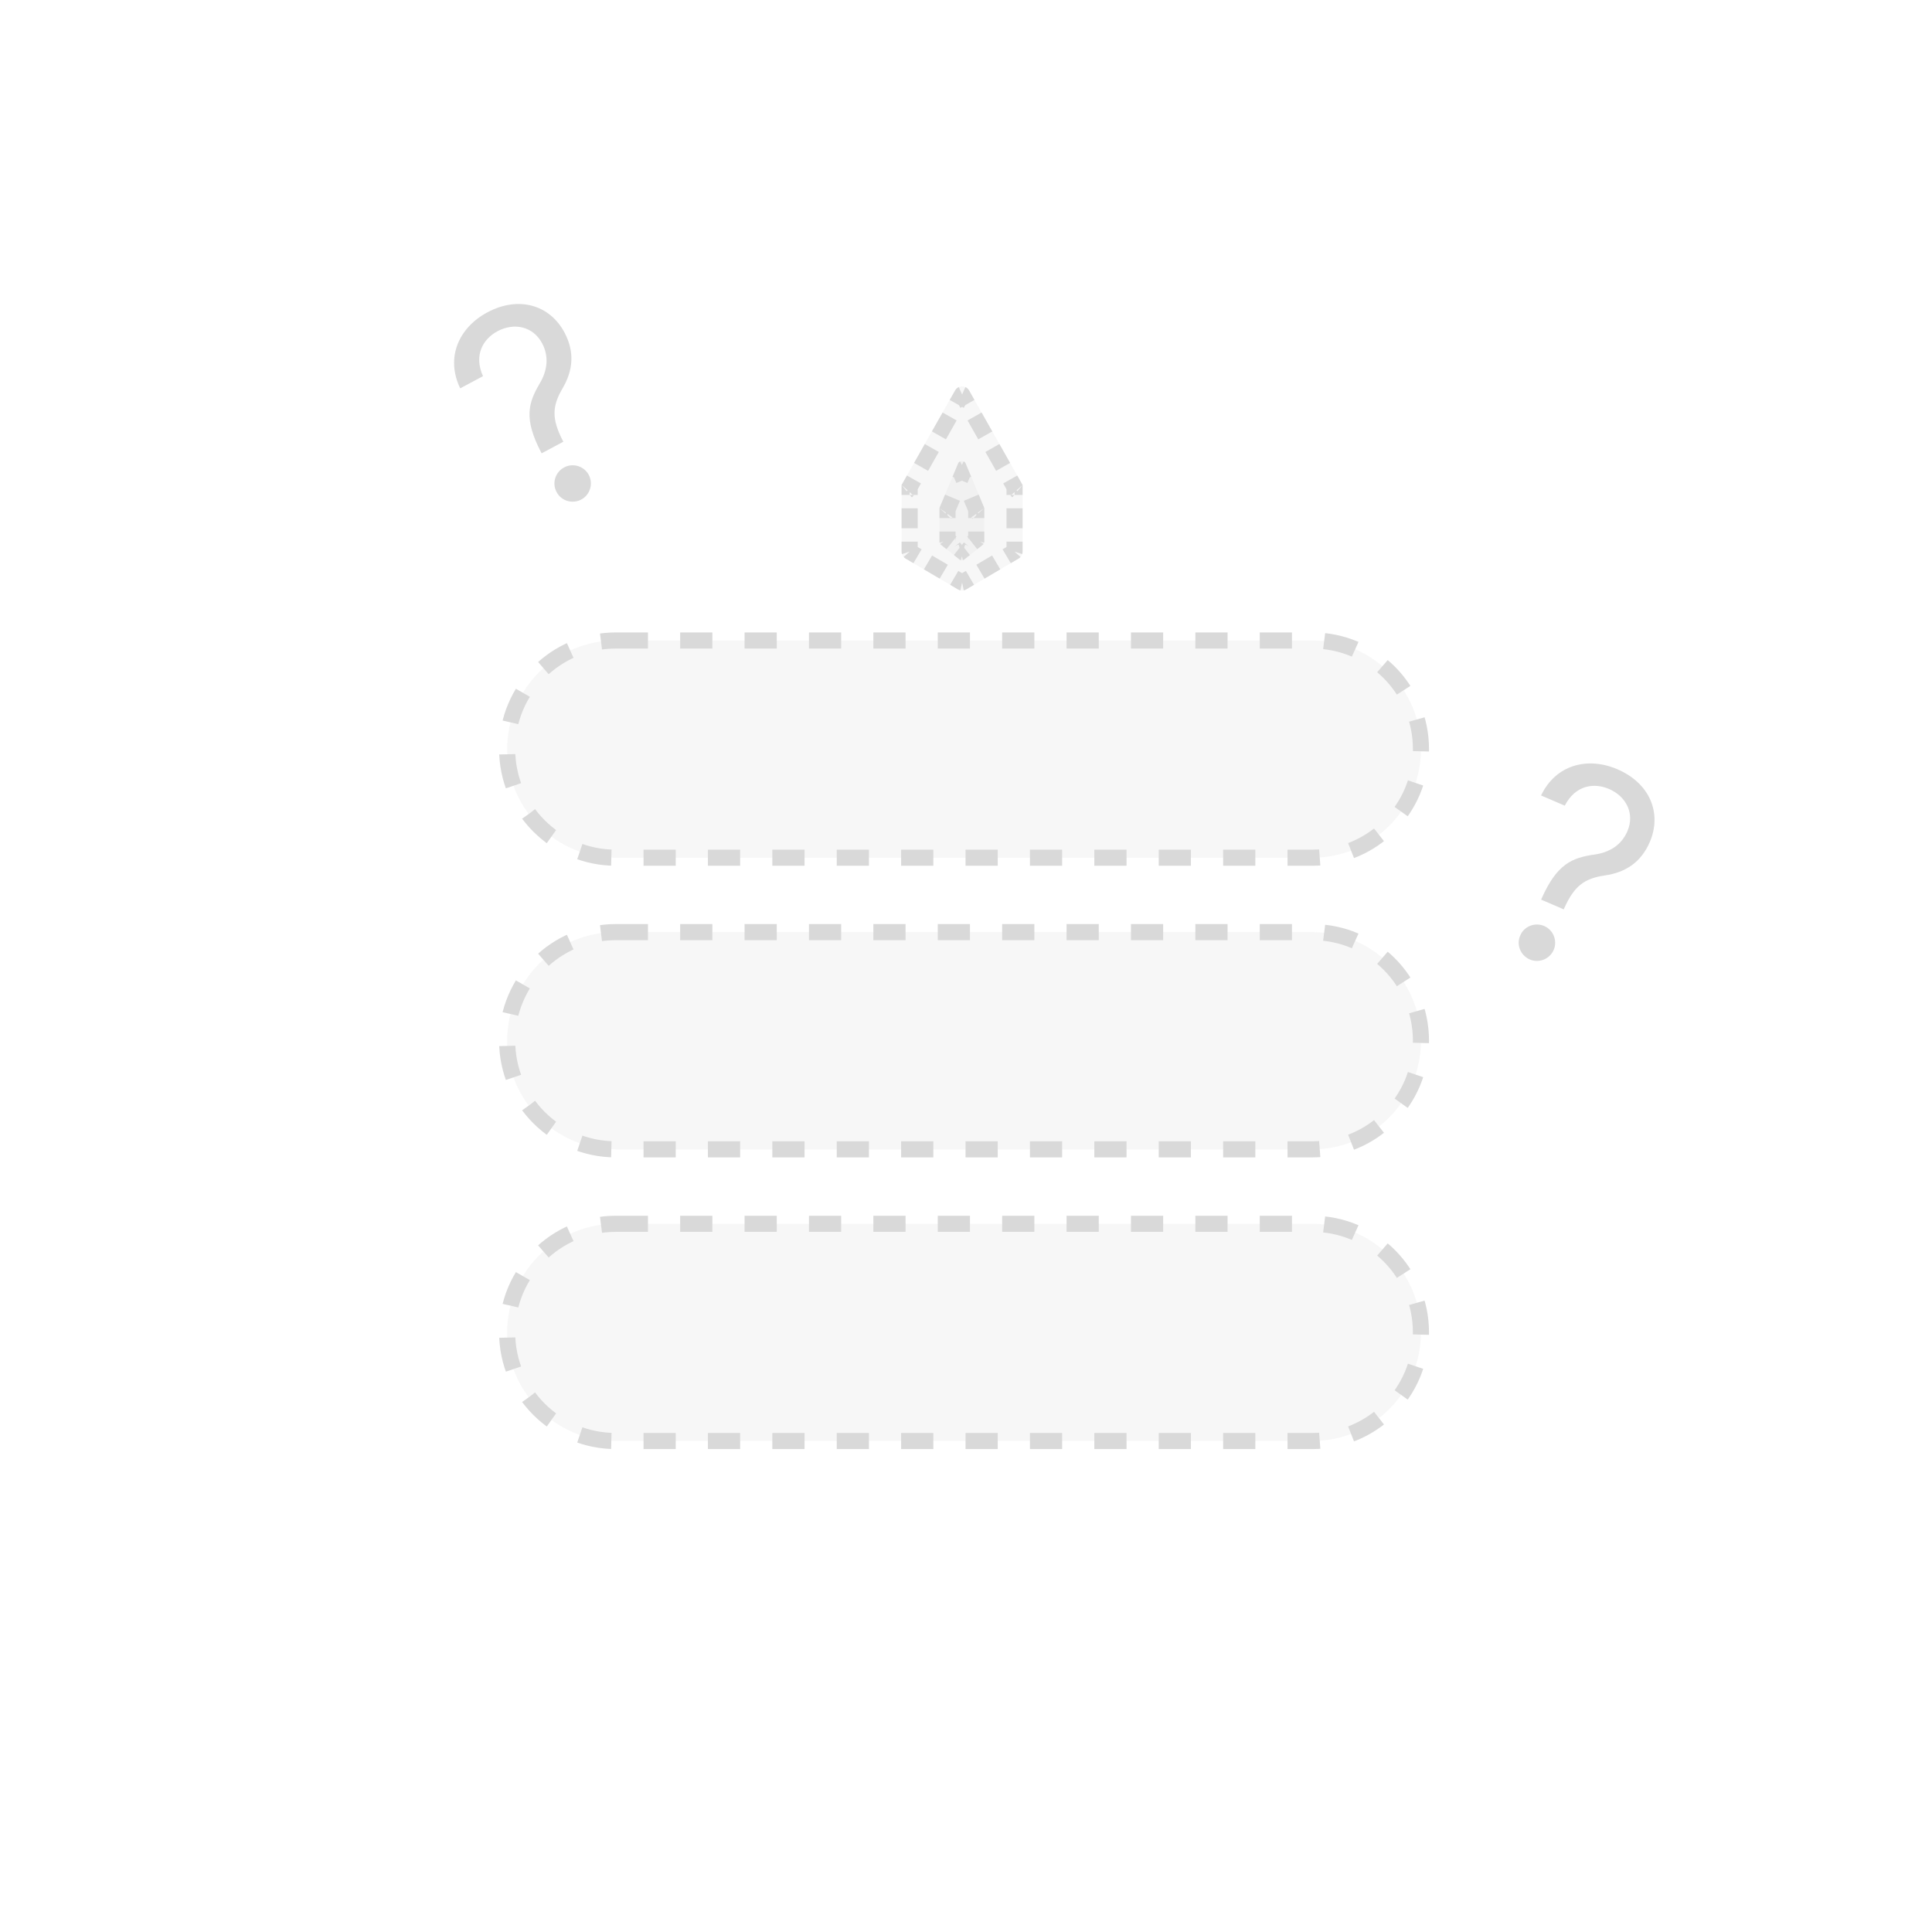
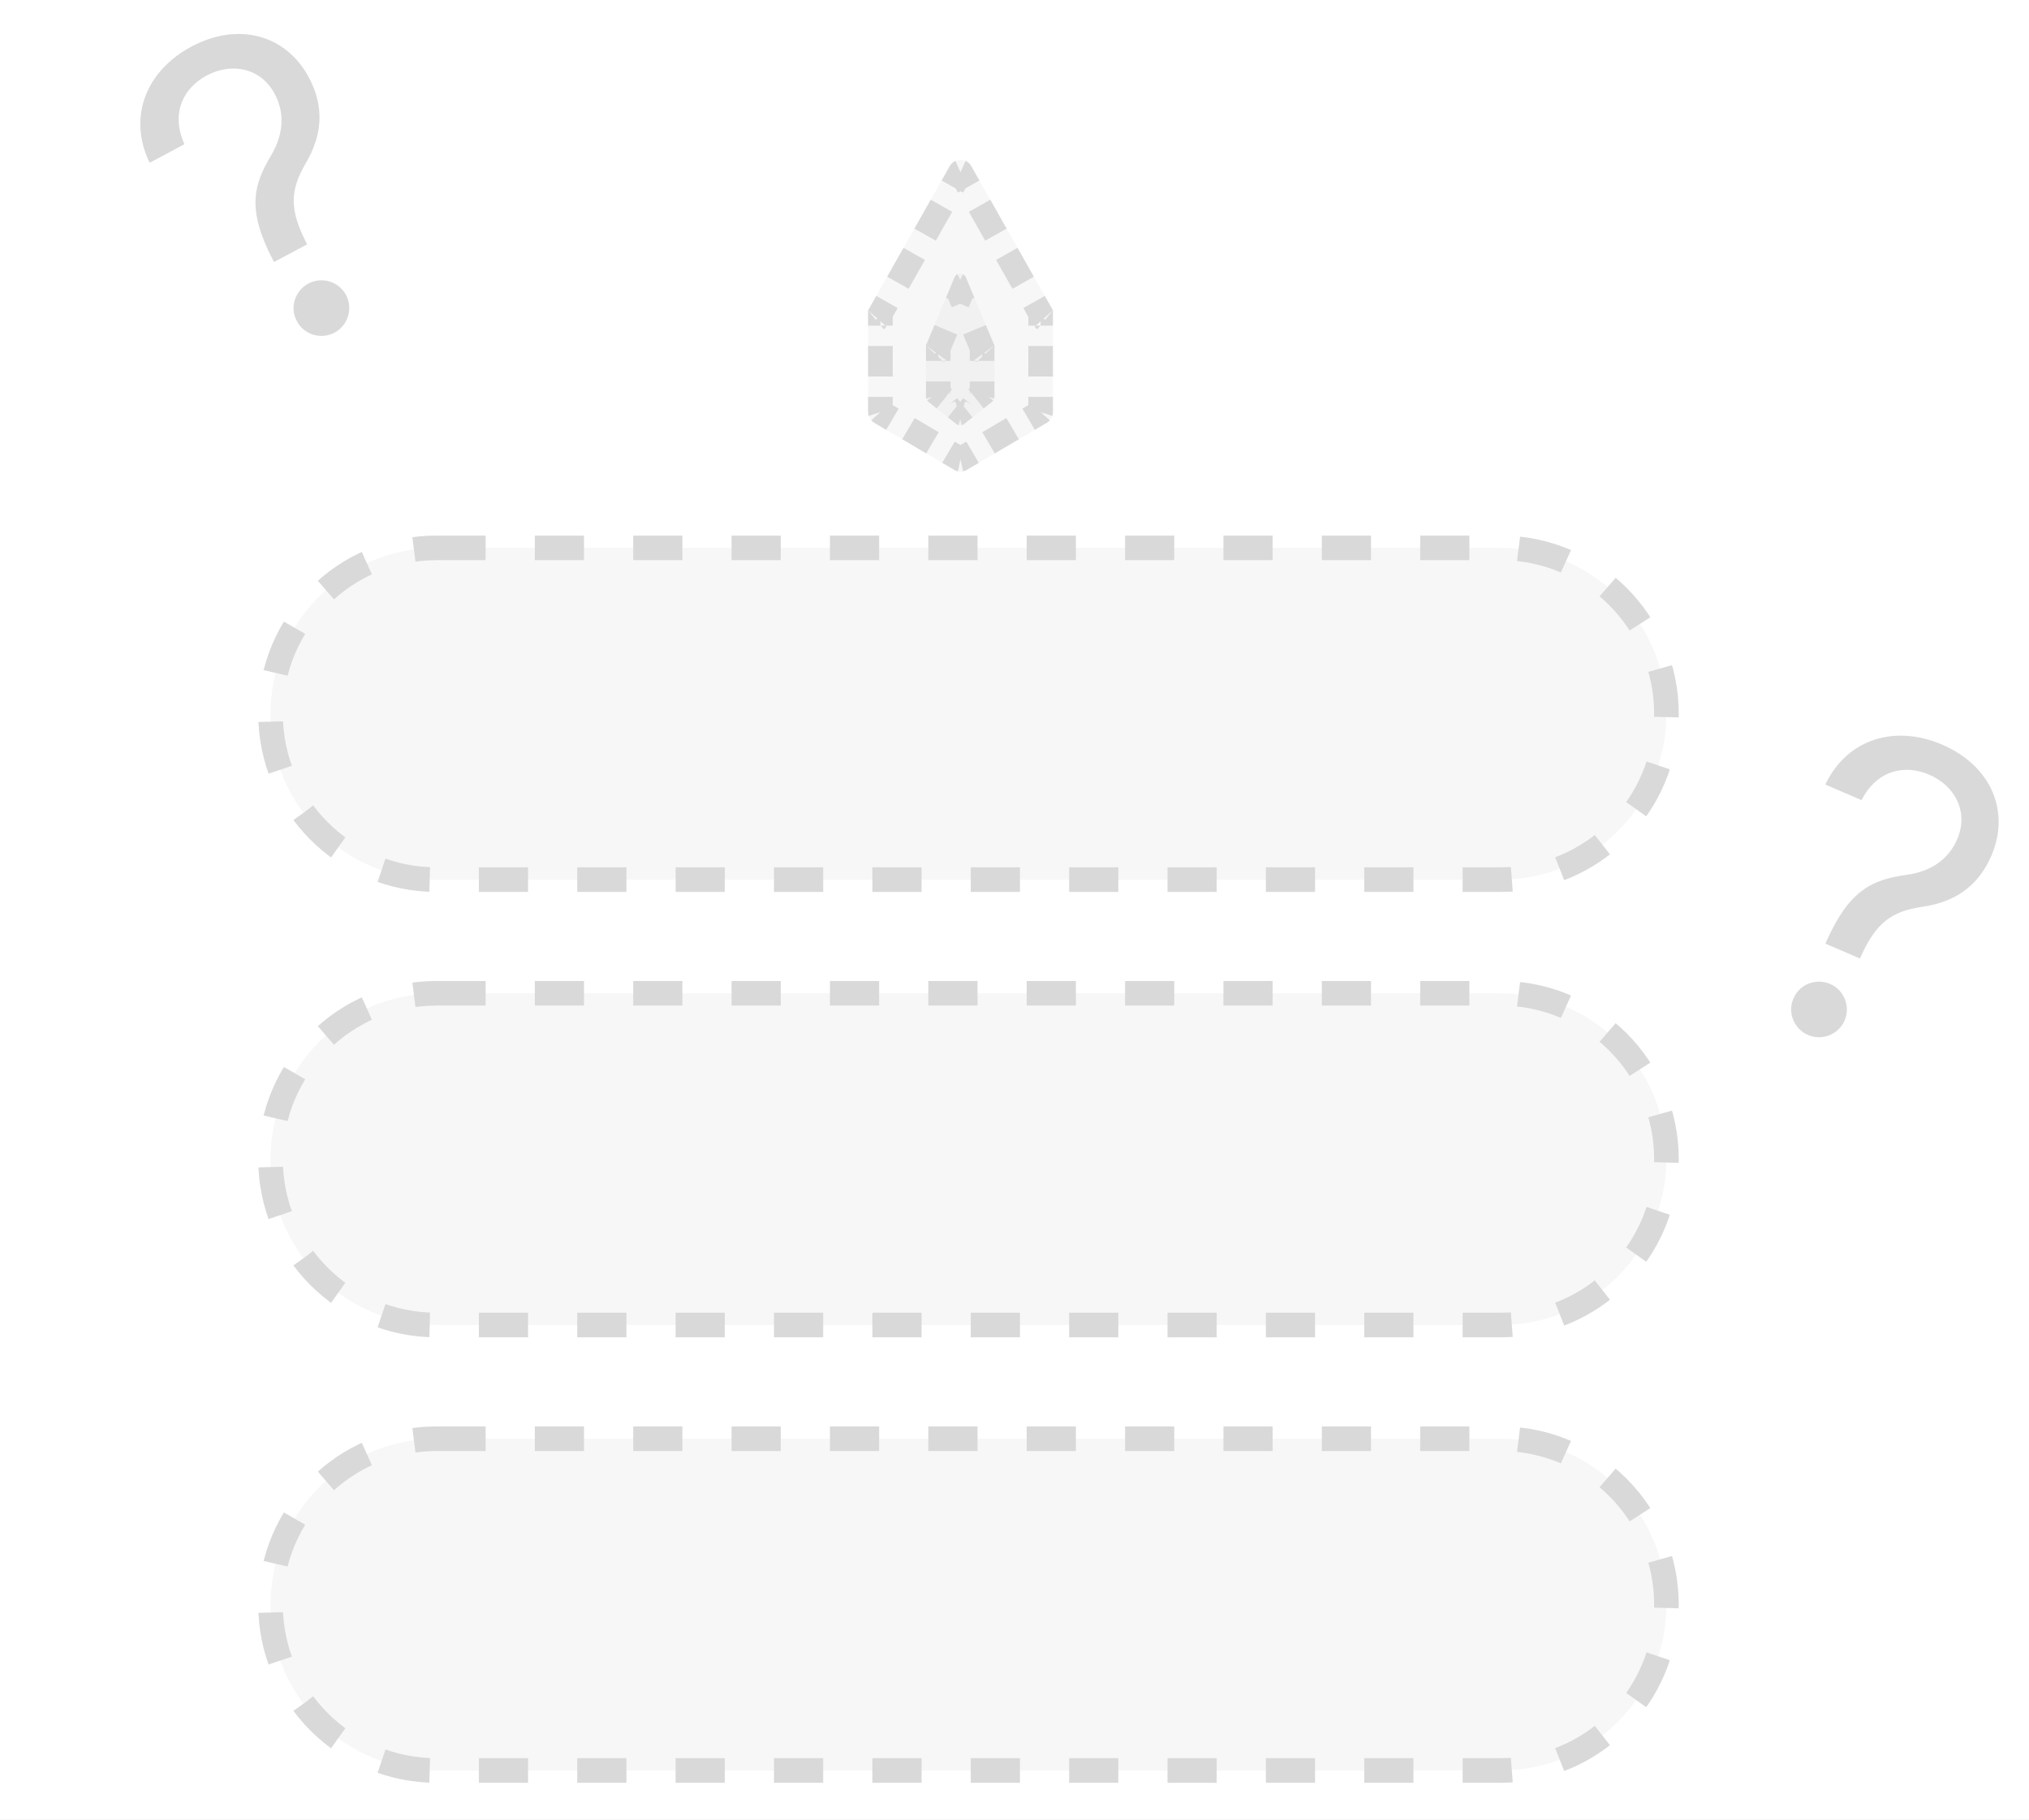
- <svg xmlns="http://www.w3.org/2000/svg" width="240" height="240" viewBox="0 0 240 240" fill="none">
-   <rect width="240" height="240" fill="white" />
-   <rect x="63" y="79.564" width="113.516" height="26.983" rx="13.492" fill="#D9D9D9" fill-opacity="0.2" stroke="#D9D9D9" stroke-width="2" stroke-dasharray="4 4" />
-   <rect x="63" y="115.792" width="113.516" height="26.983" rx="13.492" fill="#D9D9D9" fill-opacity="0.2" stroke="#D9D9D9" stroke-width="2" stroke-dasharray="4 4" />
-   <rect x="63" y="152.026" width="113.516" height="26.983" rx="13.492" fill="#D9D9D9" fill-opacity="0.2" stroke="#D9D9D9" stroke-width="2" stroke-dasharray="4 4" />
-   <mask id="path-4-inside-1_194_791" fill="white">
-     <path fill-rule="evenodd" clip-rule="evenodd" d="M127.029 60.245C127.029 60.245 127.028 60.245 127.028 60.244L120.385 48.507C120.002 47.831 119.027 47.831 118.644 48.507L112 60.244C112 60.245 112 60.245 112 60.245C112 60.245 112 60.245 112 60.245V60.245V68.523C112 68.877 112.187 69.205 112.493 69.385L119.007 73.221C119.32 73.406 119.709 73.406 120.022 73.221L126.536 69.385C126.842 69.205 127.029 68.877 127.029 68.523V60.245V60.245C127.029 60.245 127.029 60.245 127.029 60.245Z" />
-   </mask>
-   <path fill-rule="evenodd" clip-rule="evenodd" d="M127.029 60.245C127.029 60.245 127.028 60.245 127.028 60.244L120.385 48.507C120.002 47.831 119.027 47.831 118.644 48.507L112 60.244C112 60.245 112 60.245 112 60.245C112 60.245 112 60.245 112 60.245V60.245V68.523C112 68.877 112.187 69.205 112.493 69.385L119.007 73.221C119.32 73.406 119.709 73.406 120.022 73.221L126.536 69.385C126.842 69.205 127.029 68.877 127.029 68.523V60.245V60.245C127.029 60.245 127.029 60.245 127.029 60.245Z" fill="#D9D9D9" fill-opacity="0.2" />
-   <path d="M126.536 69.385L126.029 68.523L126.536 69.385ZM119.007 73.221L119.514 72.36L119.007 73.221ZM120.022 73.221L120.529 74.083L120.022 73.221ZM112 60.244L111.13 59.752L112 60.244ZM127.028 60.244L126.158 60.737L127.028 60.244ZM112.493 69.385L111.985 70.247L112.493 69.385ZM120.385 48.507L121.255 48.015L120.385 48.507ZM118.644 48.507L117.774 48.015L118.644 48.507ZM113 60.245V60.245H111V60.245H113ZM113 60.245V60.245H111V60.245H113ZM113 60.245C113 60.35 112.983 60.454 112.952 60.551L111.048 59.938C111.017 60.036 111 60.14 111 60.245H113ZM112.748 60.909C112.68 60.986 112.599 61.052 112.508 61.106L111.492 59.383C111.401 59.437 111.321 59.504 111.252 59.581L112.748 60.909ZM112.508 61.106C112.554 61.079 112.597 61.049 112.637 61.016L111.364 59.473C111.404 59.44 111.447 59.41 111.492 59.383L112.508 61.106ZM112.783 60.867C112.816 60.826 112.845 60.783 112.871 60.737L111.13 59.752C111.156 59.706 111.185 59.663 111.218 59.622L112.783 60.867ZM112.871 60.737L113.535 59.563L111.795 58.578L111.13 59.752L112.871 60.737ZM114.421 57.998L115.75 55.651L114.009 54.666L112.68 57.013L114.421 57.998ZM116.636 54.086L117.964 51.739L116.224 50.753L114.895 53.101L116.636 54.086ZM118.85 50.174L119.514 49L117.774 48.015L117.11 49.188L118.85 50.174ZM119.514 49C119.516 48.997 119.517 48.996 119.517 48.995C119.518 48.995 119.517 48.996 119.516 48.997C119.514 48.998 119.512 49 119.511 49L118.697 47.173C118.323 47.34 117.995 47.625 117.774 48.015L119.514 49ZM119.518 49C119.517 49 119.515 48.998 119.513 48.997C119.512 48.996 119.511 48.995 119.512 48.995C119.512 48.996 119.513 48.997 119.514 49L121.255 48.015C121.034 47.625 120.706 47.34 120.332 47.173L119.518 49ZM119.514 49L120.179 50.174L121.919 49.188L121.255 48.015L119.514 49ZM121.065 51.739L122.393 54.086L124.134 53.101L122.805 50.753L121.065 51.739ZM123.279 55.651L124.608 57.998L126.348 57.013L125.02 54.666L123.279 55.651ZM125.494 59.563L126.158 60.737L127.899 59.752L127.234 58.578L125.494 59.563ZM126.158 60.737C126.184 60.783 126.213 60.826 126.246 60.867L127.811 59.622C127.844 59.663 127.873 59.706 127.899 59.752L126.158 60.737ZM126.391 61.015C126.431 61.048 126.474 61.079 126.52 61.106L127.537 59.383C127.583 59.411 127.626 59.441 127.666 59.474L126.391 61.015ZM126.52 61.106C126.43 61.052 126.349 60.985 126.281 60.909L127.777 59.581C127.708 59.504 127.628 59.437 127.537 59.383L126.52 61.106ZM126.077 60.551C126.046 60.453 126.029 60.35 126.029 60.245H128.029C128.029 60.14 128.012 60.036 127.981 59.939L126.077 60.551ZM126.029 60.245V60.245H128.029V60.245H126.029ZM126.029 60.245V60.245H128.029V60.245H126.029ZM126.029 60.245V61.487H128.029V60.245H126.029ZM126.029 63.143V65.626H128.029V63.143H126.029ZM126.029 67.282V68.523H128.029V67.282H126.029ZM126.029 68.523L126.029 68.523L127.933 69.137C127.996 68.941 128.029 68.734 128.029 68.523H126.029ZM126.029 68.523L126.029 68.523L127.044 70.247C127.226 70.14 127.387 70.006 127.523 69.853L126.029 68.523ZM126.029 68.523L125.052 69.099L126.067 70.822L127.044 70.247L126.029 68.523ZM123.749 69.866L121.795 71.017L122.809 72.74L124.764 71.589L123.749 69.866ZM120.492 71.784L119.514 72.36L120.529 74.083L121.506 73.507L120.492 71.784ZM119.514 72.36L119.515 72.359L119.937 74.314C120.143 74.27 120.343 74.193 120.529 74.083L119.514 72.36ZM119.514 72.359L119.514 72.36L118.5 74.083C118.686 74.193 118.886 74.27 119.092 74.314L119.514 72.359ZM119.514 72.36L118.537 71.784L117.522 73.507L118.5 74.083L119.514 72.36ZM117.234 71.017L115.28 69.866L114.265 71.589L116.22 72.74L117.234 71.017ZM113.977 69.099L113 68.523L111.985 70.247L112.962 70.822L113.977 69.099ZM113 68.523L113 68.523L111.506 69.853C111.642 70.006 111.803 70.14 111.985 70.247L113 68.523ZM113 68.523L113 68.523H111C111 68.734 111.033 68.941 111.096 69.137L113 68.523ZM113 68.523V67.282H111V68.523H113ZM113 65.626V63.143H111V65.626H113ZM113 61.487V60.245H111V61.487H113ZM126.536 69.385L125.521 67.662L126.536 69.385ZM119.007 73.221L120.022 71.498L119.007 73.221ZM120.022 73.221L121.037 74.945L120.022 73.221ZM112 60.244L110.26 59.259L112 60.244ZM127.028 60.244L125.288 61.23L127.028 60.244ZM112.493 69.385L111.478 71.108L112.493 69.385ZM120.385 48.507L122.125 47.522L120.385 48.507ZM118.644 48.507L116.904 47.522L118.644 48.507ZM114 60.245V60.245H110V60.245H114ZM114 60.245V60.245H110V60.245H114ZM114 60.245C114 60.456 113.967 60.662 113.904 60.858L110.096 59.632C110.033 59.828 110 60.034 110 60.245H114ZM113.495 61.573C113.359 61.727 113.198 61.86 113.017 61.967L110.984 58.522C110.802 58.629 110.641 58.763 110.505 58.916L113.495 61.573ZM113.017 61.967C113.107 61.914 113.193 61.854 113.273 61.787L110.727 58.702C110.808 58.636 110.894 58.575 110.984 58.522L113.017 61.967ZM113.566 61.489C113.631 61.408 113.689 61.321 113.741 61.23L110.26 59.259C110.312 59.168 110.37 59.081 110.435 59L113.566 61.489ZM113.741 61.23L114.405 60.056L110.924 58.086L110.26 59.259L113.741 61.23ZM115.291 58.491L116.62 56.144L113.139 54.173L111.81 56.521L115.291 58.491ZM117.506 54.579L118.835 52.231L115.353 50.261L114.025 52.608L117.506 54.579ZM119.72 50.666L120.385 49.493L116.904 47.522L116.239 48.696L119.72 50.666ZM120.385 49.493C120.28 49.677 120.113 49.827 119.917 49.914L118.291 46.26C117.726 46.511 117.233 46.941 116.904 47.522L120.385 49.493ZM119.112 49.914C118.916 49.827 118.749 49.677 118.644 49.493L122.125 47.522C121.796 46.941 121.303 46.511 120.738 46.26L119.112 49.914ZM118.644 49.493L119.309 50.666L122.79 48.696L122.125 47.522L118.644 49.493ZM120.194 52.231L121.523 54.579L125.004 52.608L123.675 50.261L120.194 52.231ZM122.409 56.144L123.738 58.491L127.219 56.521L125.89 54.173L122.409 56.144ZM124.624 60.056L125.288 61.23L128.769 59.259L128.105 58.086L124.624 60.056ZM125.288 61.23C125.34 61.321 125.398 61.407 125.463 61.489L128.594 59C128.659 59.081 128.717 59.168 128.769 59.259L125.288 61.23ZM125.753 61.785C125.834 61.852 125.92 61.913 126.012 61.967L128.046 58.522C128.137 58.577 128.223 58.637 128.304 58.704L125.753 61.785ZM126.012 61.967C125.83 61.86 125.67 61.726 125.533 61.573L128.524 58.917C128.388 58.763 128.227 58.63 128.046 58.522L126.012 61.967ZM125.125 60.858C125.062 60.662 125.029 60.456 125.029 60.245H129.029C129.029 60.035 128.996 59.828 128.933 59.632L125.125 60.858ZM125.029 60.245V60.245H129.029V60.245H125.029ZM125.029 60.245V60.245H129.029V60.245H125.029ZM125.029 60.245V61.487H129.029V60.245H125.029ZM125.029 63.143V65.626H129.029V63.143H125.029ZM125.029 67.282V68.523H129.029V67.282H125.029ZM125.029 68.523C125.029 68.418 125.046 68.315 125.077 68.217L128.884 69.443C128.979 69.15 129.029 68.84 129.029 68.523H125.029ZM125.282 67.859C125.35 67.782 125.431 67.715 125.521 67.662L127.551 71.108C127.824 70.948 128.066 70.748 128.271 70.517L125.282 67.859ZM125.521 67.662L124.544 68.237L126.574 71.684L127.551 71.108L125.521 67.662ZM123.241 69.004L121.287 70.155L123.317 73.602L125.271 72.451L123.241 69.004ZM119.984 70.922L119.007 71.498L121.037 74.945L122.014 74.369L119.984 70.922ZM119.007 71.498C119.1 71.443 119.2 71.404 119.303 71.382L120.148 75.292C120.457 75.225 120.757 75.109 121.037 74.945L119.007 71.498ZM119.725 71.382C119.829 71.404 119.929 71.443 120.022 71.498L117.992 74.945C118.272 75.109 118.572 75.225 118.881 75.292L119.725 71.382ZM120.022 71.498L119.045 70.922L117.015 74.369L117.992 74.945L120.022 71.498ZM117.742 70.155L115.787 69.004L113.758 72.451L115.712 73.602L117.742 70.155ZM114.485 68.237L113.507 67.662L111.478 71.108L112.455 71.684L114.485 68.237ZM113.507 67.662C113.598 67.715 113.679 67.782 113.747 67.859L110.758 70.517C110.963 70.748 111.205 70.948 111.478 71.108L113.507 67.662ZM113.952 68.217C113.983 68.315 114 68.418 114 68.523H110C110 68.84 110.05 69.15 110.144 69.443L113.952 68.217ZM114 68.523V67.282H110V68.523H114ZM114 65.626V63.143H110V65.626H114ZM114 61.487V60.245H110V61.487H114Z" fill="#D9D9D9" mask="url(#path-4-inside-1_194_791)" />
-   <mask id="path-6-inside-2_194_791" fill="white">
-     <path fill-rule="evenodd" clip-rule="evenodd" d="M122.271 63.099C122.27 63.099 122.27 63.099 122.27 63.099L119.949 57.564C119.778 57.155 119.199 57.155 119.027 57.564L116.706 63.099C116.706 63.099 116.706 63.099 116.706 63.099C116.705 63.1 116.705 63.1 116.705 63.101V63.102V67.284C116.705 67.436 116.775 67.58 116.894 67.675L119.177 69.49C119.359 69.635 119.617 69.635 119.799 69.49L122.082 67.675C122.202 67.58 122.271 67.436 122.271 67.284V63.102V63.101C122.271 63.1 122.271 63.1 122.271 63.099Z" />
-   </mask>
-   <path fill-rule="evenodd" clip-rule="evenodd" d="M122.271 63.099C122.27 63.099 122.27 63.099 122.27 63.099L119.949 57.564C119.778 57.155 119.199 57.155 119.027 57.564L116.706 63.099C116.706 63.099 116.706 63.099 116.706 63.099C116.705 63.1 116.705 63.1 116.705 63.101V63.102V67.284C116.705 67.436 116.775 67.58 116.894 67.675L119.177 69.49C119.359 69.635 119.617 69.635 119.799 69.49L122.082 67.675C122.202 67.58 122.271 67.436 122.271 67.284V63.102V63.101C122.271 63.1 122.271 63.1 122.271 63.099Z" fill="#D9D9D9" fill-opacity="0.2" />
-   <path d="M122.082 67.675L121.46 66.892L122.082 67.675ZM119.799 69.49L119.177 68.707L119.799 69.49ZM116.706 63.099L117.629 63.485L116.706 63.099ZM122.27 63.099L121.348 63.485L122.27 63.099ZM116.894 67.675L116.272 68.458L116.894 67.675ZM119.949 57.564L120.872 57.177L119.949 57.564ZM119.027 57.564L118.105 57.177L119.027 57.564ZM117.705 63.102V63.102H115.705V63.102H117.705ZM117.705 63.101V63.101H115.705V63.101H117.705ZM117.705 63.101C117.705 63.192 117.693 63.281 117.669 63.367L115.741 62.834C115.717 62.92 115.705 63.01 115.705 63.101H117.705ZM117.514 63.688C117.462 63.76 117.399 63.826 117.328 63.882L116.083 62.317C116.012 62.373 115.95 62.439 115.897 62.511L117.514 63.688ZM117.328 63.882C117.368 63.851 117.405 63.816 117.439 63.78L115.973 62.419C116.007 62.382 116.044 62.348 116.083 62.317L117.328 63.882ZM117.56 63.62C117.586 63.577 117.609 63.532 117.629 63.485L115.784 62.712C115.804 62.666 115.827 62.621 115.853 62.578L117.56 63.62ZM117.629 63.485L118.325 61.825L116.48 61.051L115.784 62.712L117.629 63.485ZM119.253 59.611L119.949 57.951L118.105 57.177L117.409 58.838L119.253 59.611ZM119.949 57.951C119.905 58.057 119.818 58.15 119.709 58.205L118.814 56.416C118.506 56.57 118.25 56.832 118.105 57.177L119.949 57.951ZM119.268 58.205C119.159 58.15 119.072 58.057 119.027 57.951L120.872 57.177C120.727 56.832 120.47 56.57 120.162 56.416L119.268 58.205ZM119.027 57.951L119.723 59.611L121.568 58.838L120.872 57.177L119.027 57.951ZM120.652 61.825L121.348 63.485L123.192 62.712L122.496 61.051L120.652 61.825ZM121.348 63.485C121.367 63.532 121.39 63.577 121.416 63.62L123.124 62.578C123.15 62.621 123.173 62.666 123.192 62.712L121.348 63.485ZM121.537 63.78C121.572 63.816 121.609 63.851 121.648 63.882L122.893 62.317C122.932 62.348 122.969 62.382 123.003 62.419L121.537 63.78ZM121.648 63.882C121.577 63.826 121.515 63.76 121.462 63.688L123.079 62.511C123.027 62.439 122.964 62.373 122.893 62.317L121.648 63.882ZM121.307 63.367C121.284 63.281 121.271 63.192 121.271 63.101H123.271C123.271 63.01 123.259 62.92 123.235 62.834L121.307 63.367ZM121.271 63.101V63.101H123.271V63.101H121.271ZM121.271 63.102V63.102H123.271V63.102H121.271ZM121.271 63.102V64.356H123.271V63.102H121.271ZM121.271 66.029V67.284H123.271V66.029H121.271ZM121.271 67.284C121.271 67.238 121.278 67.194 121.289 67.151L123.217 67.684C123.253 67.555 123.271 67.42 123.271 67.284H121.271ZM121.367 66.99C121.393 66.954 121.425 66.921 121.46 66.892L122.705 68.458C122.812 68.373 122.905 68.275 122.984 68.167L121.367 66.99ZM121.46 66.892L120.775 67.437L122.02 69.002L122.705 68.458L121.46 66.892ZM119.862 68.163L119.177 68.707L120.422 70.273L121.107 69.729L119.862 68.163ZM119.177 68.707C119.231 68.665 119.292 68.634 119.356 68.617L119.886 70.545C120.077 70.493 120.26 70.402 120.422 70.273L119.177 68.707ZM119.621 68.617C119.685 68.634 119.746 68.665 119.799 68.707L118.555 70.273C118.716 70.402 118.899 70.493 119.09 70.545L119.621 68.617ZM119.799 68.707L119.114 68.163L117.87 69.729L118.555 70.273L119.799 68.707ZM118.201 67.437L117.516 66.892L116.272 68.458L116.957 69.002L118.201 67.437ZM117.516 66.892C117.552 66.921 117.583 66.954 117.609 66.99L115.992 68.167C116.071 68.275 116.165 68.373 116.272 68.458L117.516 66.892ZM117.687 67.151C117.699 67.194 117.705 67.238 117.705 67.284H115.705C115.705 67.42 115.724 67.555 115.759 67.684L117.687 67.151ZM117.705 67.284V66.029H115.705V67.284H117.705ZM117.705 64.356V63.102H115.705V64.356H117.705ZM122.082 67.675L120.838 66.11L122.082 67.675ZM119.799 69.49L118.555 67.925L119.799 69.49ZM116.706 63.099L118.551 63.872L116.706 63.099ZM122.27 63.099L120.426 63.872L122.27 63.099ZM116.894 67.675L115.649 69.241L116.894 67.675ZM119.949 57.564L121.794 56.791L119.949 57.564ZM119.027 57.564L117.183 56.791L119.027 57.564ZM118.705 63.102V63.102H114.705V63.102H118.705ZM118.705 63.101V63.101H114.705V63.101H118.705ZM118.705 63.101C118.705 63.283 118.68 63.462 118.633 63.633L114.777 62.568C114.73 62.74 114.705 62.919 114.705 63.101H118.705ZM118.322 64.277C118.218 64.421 118.093 64.552 117.951 64.665L115.461 61.534C115.319 61.647 115.194 61.778 115.089 61.923L118.322 64.277ZM117.951 64.665C118.03 64.602 118.103 64.534 118.172 64.46L115.241 61.738C115.309 61.665 115.382 61.597 115.461 61.534L117.951 64.665ZM118.414 64.14C118.466 64.055 118.512 63.965 118.551 63.872L114.862 62.325C114.901 62.232 114.947 62.143 114.999 62.057L118.414 64.14ZM118.551 63.872L119.247 62.212L115.558 60.665L114.862 62.325L118.551 63.872ZM120.175 59.998L120.872 58.337L117.183 56.791L116.486 58.451L120.175 59.998ZM120.872 58.337C120.732 58.67 120.473 58.94 120.156 59.099L118.367 55.522C117.851 55.78 117.422 56.219 117.183 56.791L120.872 58.337ZM118.821 59.099C118.503 58.94 118.245 58.67 118.105 58.337L121.794 56.791C121.554 56.219 121.126 55.78 120.61 55.522L118.821 59.099ZM118.105 58.337L118.801 59.998L122.49 58.451L121.794 56.791L118.105 58.337ZM119.729 62.212L120.426 63.872L124.114 62.325L123.418 60.665L119.729 62.212ZM120.426 63.872C120.465 63.965 120.51 64.055 120.563 64.14L123.978 62.058C124.03 62.143 124.075 62.232 124.114 62.325L120.426 63.872ZM120.805 64.46C120.873 64.533 120.947 64.602 121.026 64.665L123.515 61.534C123.594 61.597 123.668 61.665 123.736 61.739L120.805 64.46ZM121.026 64.665C120.884 64.552 120.759 64.421 120.654 64.277L123.888 61.923C123.783 61.778 123.658 61.647 123.515 61.534L121.026 64.665ZM120.344 63.633C120.296 63.462 120.271 63.283 120.271 63.101H124.271C124.271 62.919 124.247 62.74 124.199 62.567L120.344 63.633ZM120.271 63.101V63.101H124.271V63.101H120.271ZM120.271 63.102V63.102H124.271V63.102H120.271ZM120.271 63.102V64.356H124.271V63.102H120.271ZM120.271 66.029V67.284H124.271V66.029H120.271ZM120.271 67.284C120.271 67.147 120.29 67.013 120.326 66.884L124.181 67.95C124.24 67.735 124.271 67.511 124.271 67.284H120.271ZM120.559 66.401C120.637 66.293 120.731 66.195 120.838 66.11L123.327 69.241C123.505 69.099 123.661 68.936 123.792 68.755L120.559 66.401ZM120.838 66.11L120.153 66.654L122.642 69.785L123.327 69.241L120.838 66.11ZM119.24 67.38L118.555 67.925L121.044 71.056L121.729 70.511L119.24 67.38ZM118.555 67.925C118.716 67.797 118.899 67.705 119.091 67.653L120.151 71.51C120.47 71.422 120.775 71.27 121.044 71.056L118.555 67.925ZM119.886 67.653C120.077 67.705 120.261 67.797 120.422 67.925L117.932 71.056C118.202 71.27 118.506 71.422 118.825 71.51L119.886 67.653ZM120.422 67.925L119.737 67.38L117.248 70.511L117.932 71.056L120.422 67.925ZM118.823 66.654L118.139 66.11L115.649 69.241L116.334 69.785L118.823 66.654ZM118.139 66.11C118.245 66.195 118.339 66.293 118.418 66.401L115.184 68.755C115.315 68.936 115.471 69.099 115.649 69.241L118.139 66.11ZM118.651 66.884C118.686 67.013 118.705 67.147 118.705 67.284H114.705C114.705 67.511 114.736 67.735 114.796 67.95L118.651 66.884ZM118.705 67.284V66.029H114.705V67.284H118.705ZM118.705 64.356V63.102H114.705V64.356H118.705Z" fill="#D9D9D9" mask="url(#path-6-inside-2_194_791)" />
-   <path d="M69.981 54.873L69.91 54.741C68.514 52.02 68.584 50.461 69.882 48.247C71.18 46.032 71.419 43.734 70.119 41.3C68.293 37.878 64.436 36.724 60.554 38.796C57.001 40.693 55.32 44.408 57.169 48.241L59.998 46.73C58.816 44.093 60.03 42.092 61.807 41.143C63.846 40.054 66.206 40.514 67.341 42.642C68.266 44.374 67.935 46.13 67.062 47.61C65.625 50.039 65.032 51.991 67.213 56.181L67.283 56.313L69.981 54.873ZM72.207 62.054C73.304 61.469 73.723 60.09 73.138 58.993C72.553 57.897 71.173 57.477 70.077 58.063C68.98 58.648 68.539 60.039 69.146 61.124C69.71 62.232 71.111 62.64 72.207 62.054Z" fill="#D9D9D9" />
-   <path d="M194.253 112.964L194.312 112.827C195.566 110.038 196.827 109.119 199.368 108.75C201.908 108.382 203.852 107.134 204.943 104.599C206.475 101.036 204.969 97.303 200.927 95.564C197.227 93.972 193.275 94.979 191.435 98.815L194.382 100.083C195.704 97.512 198.026 97.212 199.875 98.007C201.999 98.921 203.113 101.051 202.16 103.266C201.384 105.071 199.806 105.908 198.105 106.15C195.31 106.544 193.415 107.299 191.503 111.619L191.444 111.756L194.253 112.964ZM190.033 119.187C191.175 119.678 192.514 119.145 193.005 118.003C193.497 116.861 192.963 115.522 191.821 115.031C190.679 114.539 189.317 115.063 188.849 116.215C188.335 117.347 188.891 118.696 190.033 119.187Z" fill="#D9D9D9" />
+ <svg xmlns="http://www.w3.org/2000/svg" width="165" height="148" viewBox="0 0 165 148" fill="none">
+   <g clip-path="url(#clip0_335_3582)">
+     <rect width="165" height="148" fill="white" />
+     <rect x="22" y="44.564" width="113.516" height="26.983" rx="13.492" fill="#D9D9D9" fill-opacity="0.2" stroke="#D9D9D9" stroke-width="2" stroke-dasharray="4 4" />
+     <rect x="22" y="80.793" width="113.516" height="26.983" rx="13.492" fill="#D9D9D9" fill-opacity="0.2" stroke="#D9D9D9" stroke-width="2" stroke-dasharray="4 4" />
+     <rect x="22" y="117.026" width="113.516" height="26.983" rx="13.492" fill="#D9D9D9" fill-opacity="0.2" stroke="#D9D9D9" stroke-width="2" stroke-dasharray="4 4" />
+     <mask id="path-4-inside-1_335_3582" fill="white">
+       <path fill-rule="evenodd" clip-rule="evenodd" d="M85.624 25.244C85.624 25.244 85.624 25.244 85.624 25.244L78.98 13.507C78.597 12.831 77.623 12.831 77.24 13.507L70.596 25.244C70.596 25.244 70.596 25.244 70.596 25.244C70.595 25.245 70.595 25.245 70.595 25.245V25.245V33.523C70.595 33.877 70.783 34.205 71.088 34.385L77.602 38.221C77.915 38.406 78.304 38.406 78.617 38.221L85.132 34.385C85.437 34.205 85.624 33.877 85.624 33.523V25.245V25.245C85.624 25.245 85.624 25.245 85.624 25.244Z" />
+     </mask>
+     <path fill-rule="evenodd" clip-rule="evenodd" d="M85.624 25.244C85.624 25.244 85.624 25.244 85.624 25.244L78.98 13.507C78.597 12.831 77.623 12.831 77.24 13.507L70.596 25.244C70.596 25.244 70.596 25.244 70.596 25.244C70.595 25.245 70.595 25.245 70.595 25.245V25.245V33.523C70.595 33.877 70.783 34.205 71.088 34.385L77.602 38.221C77.915 38.406 78.304 38.406 78.617 38.221L85.132 34.385C85.437 34.205 85.624 33.877 85.624 33.523V25.245V25.245C85.624 25.245 85.624 25.245 85.624 25.244Z" fill="#D9D9D9" fill-opacity="0.2" />
+     <path d="M85.132 34.385L84.624 33.523L85.132 34.385ZM77.602 38.221L78.11 37.359L77.602 38.221ZM78.617 38.221L79.125 39.083L78.617 38.221ZM70.596 25.244L69.726 24.752L70.596 25.244ZM85.624 25.244L84.754 25.737L85.624 25.244ZM71.088 34.385L70.581 35.247L71.088 34.385ZM78.98 13.507L79.85 13.015L78.98 13.507ZM77.24 13.507L76.369 13.015L77.24 13.507ZM71.595 25.245V25.245H69.595V25.245H71.595ZM71.595 25.245V25.245H69.595V25.245H71.595ZM71.595 25.245C71.595 25.35 71.579 25.453 71.547 25.551L69.644 24.938C69.612 25.036 69.595 25.14 69.595 25.245H71.595ZM71.343 25.909C71.275 25.985 71.194 26.052 71.104 26.106L70.087 24.383C69.997 24.437 69.916 24.504 69.848 24.581L71.343 25.909ZM71.104 26.106C71.149 26.079 71.192 26.049 71.232 26.016L69.959 24.473C69.999 24.44 70.042 24.41 70.087 24.383L71.104 26.106ZM71.378 25.867C71.411 25.826 71.44 25.783 71.466 25.737L69.726 24.752C69.751 24.706 69.781 24.663 69.813 24.622L71.378 25.867ZM71.466 25.737L72.13 24.563L70.39 23.578L69.726 24.752L71.466 25.737ZM73.016 22.998L74.345 20.651L72.605 19.666L71.276 22.013L73.016 22.998ZM75.231 19.086L76.56 16.738L74.819 15.753L73.49 18.101L75.231 19.086ZM77.445 15.174L78.11 14L76.369 13.015L75.705 14.188L77.445 15.174ZM78.11 14C78.112 13.997 78.113 13.995 78.113 13.995C78.113 13.995 78.112 13.996 78.112 13.996C78.109 13.998 78.107 14 78.106 14L77.293 12.173C76.918 12.34 76.59 12.625 76.369 13.015L78.11 14ZM78.114 14C78.112 14 78.11 13.998 78.108 13.996C78.107 13.996 78.107 13.995 78.107 13.995C78.107 13.995 78.108 13.997 78.11 14L79.85 13.015C79.63 12.625 79.301 12.34 78.927 12.173L78.114 14ZM78.11 14L78.774 15.174L80.515 14.188L79.85 13.015L78.11 14ZM79.66 16.738L80.989 19.086L82.729 18.101L81.4 15.753L79.66 16.738ZM81.875 20.651L83.203 22.998L84.944 22.013L83.615 19.666L81.875 20.651ZM84.089 24.563L84.754 25.737L86.494 24.752L85.83 23.578L84.089 24.563ZM84.754 25.737C84.779 25.783 84.809 25.826 84.841 25.866L86.407 24.622C86.439 24.663 86.468 24.706 86.494 24.752L84.754 25.737ZM84.986 26.015C85.026 26.048 85.07 26.078 85.115 26.106L86.132 24.383C86.178 24.41 86.221 24.441 86.261 24.474L84.986 26.015ZM85.115 26.106C85.025 26.052 84.945 25.985 84.876 25.909L86.372 24.581C86.304 24.504 86.223 24.437 86.132 24.383L85.115 26.106ZM84.672 25.551C84.641 25.453 84.624 25.35 84.624 25.245H86.624C86.624 25.14 86.608 25.036 86.576 24.939L84.672 25.551ZM84.624 25.245V25.245H86.624V25.245H84.624ZM84.624 25.245V25.245H86.624V25.245H84.624ZM84.624 25.245V26.487H86.624V25.245H84.624ZM84.624 28.142V30.626H86.624V28.142H84.624ZM84.624 32.282V33.523H86.624V32.282H84.624ZM84.624 33.523L84.624 33.523L86.528 34.136C86.591 33.941 86.624 33.734 86.624 33.523H84.624ZM84.624 33.523L84.624 33.523L85.639 35.247C85.821 35.139 85.982 35.006 86.119 34.852L84.624 33.523ZM84.624 33.523L83.647 34.099L84.662 35.822L85.639 35.247L84.624 33.523ZM82.344 34.866L80.39 36.017L81.405 37.74L83.359 36.589L82.344 34.866ZM79.087 36.784L78.11 37.359L79.125 39.083L80.102 38.507L79.087 36.784ZM78.11 37.359L78.11 37.359L78.532 39.314C78.738 39.27 78.938 39.193 79.125 39.083L78.11 37.359ZM78.11 37.359L78.11 37.359L77.095 39.083C77.281 39.193 77.482 39.27 77.687 39.314L78.11 37.359ZM78.11 37.359L77.133 36.784L76.118 38.507L77.095 39.083L78.11 37.359ZM75.83 36.017L73.875 34.866L72.861 36.589L74.815 37.74L75.83 36.017ZM72.573 34.099L71.595 33.523L70.581 35.247L71.558 35.822L72.573 34.099ZM71.595 33.523L71.595 33.523L70.101 34.852C70.237 35.006 70.399 35.139 70.581 35.247L71.595 33.523ZM71.595 33.523L71.595 33.523H69.595C69.595 33.734 69.629 33.941 69.692 34.136L71.595 33.523ZM71.595 33.523V32.282H69.595V33.523H71.595ZM71.595 30.626V28.142H69.595V30.626H71.595ZM71.595 26.487V25.245H69.595V26.487H71.595ZM85.132 34.385L84.117 32.661L85.132 34.385ZM77.602 38.221L78.617 36.498L77.602 38.221ZM78.617 38.221L79.632 39.944L78.617 38.221ZM70.596 25.244L68.855 24.259L70.596 25.244ZM85.624 25.244L83.883 26.23L85.624 25.244ZM71.088 34.385L70.073 36.108L71.088 34.385ZM78.98 13.507L80.721 12.522L78.98 13.507ZM77.24 13.507L75.499 12.522L77.24 13.507ZM72.595 25.245V25.245H68.595V25.245H72.595ZM72.595 25.245V25.245H68.595V25.245H72.595ZM72.595 25.245C72.595 25.456 72.562 25.662 72.499 25.858L68.692 24.632C68.629 24.828 68.595 25.034 68.595 25.245H72.595ZM72.091 26.573C71.954 26.726 71.793 26.86 71.612 26.967L69.579 23.522C69.398 23.629 69.237 23.763 69.1 23.916L72.091 26.573ZM71.612 26.967C71.702 26.914 71.788 26.853 71.869 26.787L69.323 23.702C69.403 23.636 69.489 23.575 69.579 23.522L71.612 26.967ZM72.161 26.489C72.226 26.408 72.285 26.321 72.336 26.23L68.855 24.259C68.907 24.168 68.966 24.081 69.03 24L72.161 26.489ZM72.336 26.23L73.001 25.056L69.52 23.085L68.855 24.259L72.336 26.23ZM73.886 23.491L75.215 21.143L71.734 19.173L70.406 21.52L73.886 23.491ZM76.101 19.578L77.43 17.231L73.949 15.261L72.62 17.608L76.101 19.578ZM78.316 15.666L78.98 14.492L75.499 12.522L74.835 13.696L78.316 15.666ZM78.98 14.492C78.876 14.677 78.709 14.826 78.513 14.914L76.886 11.259C76.322 11.511 75.828 11.941 75.499 12.522L78.98 14.492ZM77.707 14.914C77.511 14.826 77.344 14.677 77.24 14.492L80.721 12.522C80.391 11.941 79.898 11.511 79.334 11.259L77.707 14.914ZM77.24 14.492L77.904 15.666L81.385 13.696L80.721 12.522L77.24 14.492ZM78.79 17.231L80.118 19.578L83.6 17.608L82.271 15.261L78.79 17.231ZM81.004 21.143L82.333 23.491L85.814 21.52L84.485 19.173L81.004 21.143ZM83.219 25.056L83.883 26.23L87.364 24.259L86.7 23.085L83.219 25.056ZM83.883 26.23C83.935 26.321 83.993 26.407 84.058 26.488L87.19 24C87.254 24.081 87.313 24.168 87.364 24.259L83.883 26.23ZM84.349 26.785C84.429 26.852 84.515 26.913 84.607 26.967L86.641 23.522C86.733 23.576 86.819 23.637 86.899 23.704L84.349 26.785ZM84.607 26.967C84.426 26.86 84.265 26.726 84.129 26.573L87.12 23.917C86.983 23.763 86.822 23.629 86.641 23.522L84.607 26.967ZM83.72 25.858C83.657 25.662 83.624 25.456 83.624 25.245H87.624C87.624 25.034 87.591 24.828 87.528 24.632L83.72 25.858ZM83.624 25.245V25.245H87.624V25.245H83.624ZM83.624 25.245V25.245H87.624V25.245H83.624ZM83.624 25.245V26.487H87.624V25.245H83.624ZM83.624 28.142V30.626H87.624V28.142H83.624ZM83.624 32.282V33.523H87.624V32.282H83.624ZM83.624 33.523C83.624 33.418 83.641 33.315 83.672 33.217L87.48 34.443C87.574 34.15 87.624 33.84 87.624 33.523H83.624ZM83.877 32.859C83.945 32.782 84.026 32.715 84.117 32.661L86.147 36.108C86.419 35.948 86.661 35.747 86.866 35.517L83.877 32.859ZM84.117 32.661L83.14 33.237L85.169 36.684L86.147 36.108L84.117 32.661ZM81.837 34.004L79.882 35.155L81.912 38.602L83.867 37.451L81.837 34.004ZM78.579 35.922L77.602 36.498L79.632 39.944L80.609 39.369L78.579 35.922ZM77.602 36.498C77.695 36.443 77.796 36.404 77.899 36.382L78.743 40.292C79.052 40.225 79.353 40.109 79.632 39.944L77.602 36.498ZM78.321 36.382C78.424 36.404 78.524 36.443 78.617 36.498L76.588 39.944C76.867 40.109 77.168 40.225 77.476 40.292L78.321 36.382ZM78.617 36.498L77.64 35.922L75.61 39.369L76.588 39.944L78.617 36.498ZM76.337 35.155L74.383 34.004L72.353 37.451L74.307 38.602L76.337 35.155ZM73.08 33.237L72.103 32.661L70.073 36.108L71.05 36.684L73.08 33.237ZM72.103 32.661C72.193 32.715 72.274 32.782 72.343 32.859L69.354 35.517C69.559 35.747 69.8 35.948 70.073 36.108L72.103 32.661ZM72.547 33.217C72.579 33.315 72.595 33.418 72.595 33.523H68.595C68.595 33.84 68.645 34.15 68.74 34.443L72.547 33.217ZM72.595 33.523V32.282H68.595V33.523H72.595ZM72.595 30.626V28.142H68.595V30.626H72.595ZM72.595 26.487V25.245H68.595V26.487H72.595Z" fill="#D9D9D9" mask="url(#path-4-inside-1_335_3582)" />
+     <mask id="path-6-inside-2_335_3582" fill="white">
+       <path fill-rule="evenodd" clip-rule="evenodd" d="M80.866 28.099C80.866 28.099 80.865 28.099 80.865 28.098L78.545 22.564C78.373 22.155 77.794 22.155 77.622 22.564L75.302 28.098C75.302 28.099 75.302 28.099 75.301 28.099C75.301 28.099 75.3 28.1 75.3 28.101V28.102V32.283C75.3 32.436 75.37 32.58 75.489 32.675L77.772 34.49C77.955 34.635 78.213 34.635 78.395 34.49L80.678 32.675C80.797 32.58 80.867 32.436 80.867 32.283V28.102V28.101C80.867 28.1 80.866 28.099 80.866 28.099Z" />
+     </mask>
+     <path fill-rule="evenodd" clip-rule="evenodd" d="M80.866 28.099C80.866 28.099 80.865 28.099 80.865 28.098L78.545 22.564C78.373 22.155 77.794 22.155 77.622 22.564L75.302 28.098C75.302 28.099 75.302 28.099 75.301 28.099C75.301 28.099 75.3 28.1 75.3 28.101V28.102V32.283C75.3 32.436 75.37 32.58 75.489 32.675L77.772 34.49C77.955 34.635 78.213 34.635 78.395 34.49L80.678 32.675C80.797 32.58 80.867 32.436 80.867 32.283V28.102V28.101C80.867 28.1 80.866 28.099 80.866 28.099Z" fill="#D9D9D9" fill-opacity="0.2" />
+     <path d="M80.678 32.675L80.055 31.892L80.678 32.675ZM78.395 34.49L77.772 33.707L78.395 34.49ZM75.302 28.098L76.224 28.485L75.302 28.098ZM80.865 28.098L79.943 28.485L80.865 28.098ZM75.489 32.675L74.867 33.458L75.489 32.675ZM78.545 22.564L79.467 22.177L78.545 22.564ZM77.622 22.564L76.7 22.177L77.622 22.564ZM76.3 28.102V28.101H74.3V28.102H76.3ZM76.3 28.101V28.101H74.3V28.101H76.3ZM76.3 28.101C76.3 28.191 76.288 28.281 76.264 28.367L74.337 27.834C74.313 27.92 74.3 28.009 74.3 28.101H76.3ZM76.109 28.688C76.057 28.76 75.995 28.825 75.924 28.882L74.679 27.316C74.608 27.373 74.545 27.439 74.492 27.511L76.109 28.688ZM75.924 28.882C75.963 28.85 76 28.816 76.034 28.779L74.569 27.418C74.603 27.382 74.639 27.348 74.679 27.316L75.924 28.882ZM76.155 28.619C76.181 28.576 76.204 28.532 76.224 28.485L74.38 27.712C74.399 27.665 74.422 27.62 74.448 27.578L76.155 28.619ZM76.224 28.485L76.92 26.825L75.076 26.051L74.38 27.712L76.224 28.485ZM77.849 24.611L78.545 22.95L76.7 22.177L76.004 23.837L77.849 24.611ZM78.545 22.95C78.5 23.057 78.413 23.15 78.304 23.204L77.409 21.416C77.102 21.57 76.845 21.831 76.7 22.177L78.545 22.95ZM77.863 23.204C77.754 23.15 77.667 23.057 77.622 22.95L79.467 22.177C79.322 21.831 79.065 21.57 78.758 21.416L77.863 23.204ZM77.622 22.95L78.319 24.611L80.163 23.837L79.467 22.177L77.622 22.95ZM79.247 26.825L79.943 28.485L81.787 27.712L81.091 26.051L79.247 26.825ZM79.943 28.485C79.963 28.532 79.986 28.576 80.012 28.619L81.719 27.578C81.745 27.62 81.768 27.665 81.787 27.712L79.943 28.485ZM80.133 28.779C80.167 28.816 80.204 28.85 80.243 28.882L81.488 27.316C81.528 27.348 81.564 27.382 81.599 27.419L80.133 28.779ZM80.243 28.882C80.172 28.825 80.11 28.76 80.058 28.688L81.675 27.511C81.622 27.439 81.56 27.373 81.488 27.316L80.243 28.882ZM79.903 28.367C79.879 28.281 79.867 28.191 79.867 28.101H81.867C81.867 28.009 81.854 27.92 81.83 27.834L79.903 28.367ZM79.867 28.101V28.101H81.867V28.101H79.867ZM79.867 28.101V28.102H81.867V28.101H79.867ZM79.867 28.102V29.356H81.867V28.102H79.867ZM79.867 31.029V32.283H81.867V31.029H79.867ZM79.867 32.283C79.867 32.238 79.873 32.193 79.885 32.15L81.812 32.683C81.848 32.554 81.867 32.42 81.867 32.283H79.867ZM79.963 31.989C79.989 31.953 80.02 31.92 80.055 31.892L81.3 33.458C81.407 33.373 81.501 33.275 81.579 33.166L79.963 31.989ZM80.055 31.892L79.371 32.437L80.615 34.002L81.3 33.458L80.055 31.892ZM78.457 33.163L77.772 33.707L79.017 35.273L79.702 34.728L78.457 33.163ZM77.772 33.707C77.826 33.665 77.887 33.634 77.951 33.616L78.481 35.545C78.672 35.492 78.855 35.401 79.017 35.273L77.772 33.707ZM78.216 33.616C78.28 33.634 78.341 33.665 78.395 33.707L77.15 35.273C77.312 35.401 77.495 35.492 77.686 35.545L78.216 33.616ZM78.395 33.707L77.71 33.163L76.465 34.728L77.15 35.273L78.395 33.707ZM76.796 32.437L76.112 31.892L74.867 33.458L75.552 34.002L76.796 32.437ZM76.112 31.892C76.147 31.92 76.178 31.953 76.205 31.989L74.588 33.166C74.666 33.275 74.76 33.373 74.867 33.458L76.112 31.892ZM76.282 32.15C76.294 32.193 76.3 32.238 76.3 32.283H74.3C74.3 32.42 74.319 32.554 74.355 32.683L76.282 32.15ZM76.3 32.283V31.029H74.3V32.283H76.3ZM76.3 29.356V28.102H74.3V29.356H76.3ZM80.678 32.675L79.433 31.109L80.678 32.675ZM78.395 34.49L77.15 32.924L78.395 34.49ZM75.302 28.098L77.146 28.872L75.302 28.098ZM80.865 28.098L79.021 28.872L80.865 28.098ZM75.489 32.675L74.245 34.24L75.489 32.675ZM78.545 22.564L80.389 21.79L78.545 22.564ZM77.622 22.564L75.778 21.79L77.622 22.564ZM77.3 28.102V28.101H73.3V28.102H77.3ZM77.3 28.101V28.101H73.3V28.101H77.3ZM77.3 28.101C77.3 28.282 77.276 28.461 77.228 28.633L73.373 27.567C73.325 27.739 73.3 27.919 73.3 28.101H77.3ZM76.918 29.276C76.813 29.421 76.688 29.551 76.546 29.664L74.056 26.534C73.914 26.647 73.789 26.778 73.684 26.922L76.918 29.276ZM76.546 29.664C76.625 29.602 76.699 29.533 76.767 29.46L73.836 26.738C73.904 26.665 73.978 26.596 74.056 26.534L76.546 29.664ZM77.009 29.14C77.061 29.054 77.107 28.965 77.146 28.872L73.457 27.325C73.496 27.232 73.542 27.143 73.594 27.057L77.009 29.14ZM77.146 28.872L77.842 27.211L74.154 25.665L73.457 27.325L77.146 28.872ZM78.771 24.997L79.467 23.337L75.778 21.79L75.082 23.451L78.771 24.997ZM79.467 23.337C79.327 23.67 79.069 23.94 78.751 24.099L76.962 20.521C76.446 20.779 76.018 21.218 75.778 21.79L79.467 23.337ZM77.416 24.099C77.098 23.94 76.84 23.67 76.7 23.337L80.389 21.79C80.149 21.218 79.721 20.779 79.205 20.521L77.416 24.099ZM76.7 23.337L77.396 24.997L81.085 23.451L80.389 21.79L76.7 23.337ZM78.325 27.211L79.021 28.872L82.71 27.325L82.013 25.665L78.325 27.211ZM79.021 28.872C79.06 28.965 79.106 29.054 79.158 29.14L82.573 27.057C82.625 27.143 82.671 27.232 82.71 27.325L79.021 28.872ZM79.4 29.459C79.468 29.533 79.542 29.602 79.621 29.665L82.111 26.534C82.19 26.596 82.263 26.665 82.331 26.738L79.4 29.459ZM79.621 29.665C79.479 29.552 79.354 29.421 79.249 29.277L82.483 26.922C82.378 26.778 82.253 26.647 82.111 26.534L79.621 29.665ZM78.939 28.633C78.891 28.461 78.867 28.282 78.867 28.101H82.867C82.867 27.919 82.842 27.739 82.794 27.567L78.939 28.633ZM78.867 28.101V28.101H82.867V28.101H78.867ZM78.867 28.101V28.102H82.867V28.101H78.867ZM78.867 28.102V29.356H82.867V28.102H78.867ZM78.867 31.029V32.283H82.867V31.029H78.867ZM78.867 32.283C78.867 32.147 78.885 32.013 78.921 31.884L82.776 32.95C82.836 32.735 82.867 32.511 82.867 32.283H78.867ZM79.154 31.401C79.233 31.292 79.326 31.194 79.433 31.109L81.922 34.24C82.1 34.099 82.257 33.935 82.388 33.755L79.154 31.401ZM79.433 31.109L78.748 31.654L81.237 34.785L81.922 34.24L79.433 31.109ZM77.835 32.38L77.15 32.924L79.639 36.056L80.324 35.511L77.835 32.38ZM77.15 32.924C77.311 32.796 77.494 32.705 77.686 32.652L78.746 36.509C79.065 36.421 79.37 36.27 79.639 36.056L77.15 32.924ZM78.481 32.652C78.673 32.705 78.856 32.796 79.017 32.924L76.528 36.056C76.797 36.27 77.102 36.421 77.421 36.509L78.481 32.652ZM79.017 32.924L78.332 32.38L75.843 35.511L76.528 36.056L79.017 32.924ZM77.419 31.654L76.734 31.109L74.245 34.24L74.93 34.785L77.419 31.654ZM76.734 31.109C76.841 31.194 76.934 31.292 77.013 31.401L73.779 33.755C73.911 33.935 74.067 34.099 74.245 34.24L76.734 31.109ZM77.246 31.884C77.282 32.013 77.3 32.147 77.3 32.283H73.3C73.3 32.511 73.331 32.735 73.391 32.95L77.246 31.884ZM77.3 32.283V31.029H73.3V32.283H77.3ZM77.3 29.356V28.102H73.3V29.356H77.3Z" fill="#D9D9D9" mask="url(#path-6-inside-2_335_3582)" />
+     <path d="M24.981 19.873L24.91 19.741C23.514 17.02 23.584 15.461 24.882 13.246C26.18 11.032 26.419 8.734 25.119 6.3C23.293 2.878 19.436 1.724 15.554 3.796C12.001 5.693 10.32 9.408 12.169 13.241L14.998 11.73C13.816 9.092 15.03 7.091 16.807 6.143C18.846 5.054 21.206 5.514 22.341 7.642C23.266 9.374 22.935 11.13 22.062 12.61C20.625 15.039 20.032 16.991 22.213 21.181L22.283 21.313L24.981 19.873ZM27.207 27.054C28.304 26.469 28.723 25.09 28.138 23.993C27.553 22.896 26.173 22.477 25.077 23.062C23.98 23.648 23.539 25.039 24.146 26.124C24.71 27.232 26.111 27.64 27.207 27.054Z" fill="#D9D9D9" />
+     <path d="M151.253 77.964L151.312 77.827C152.566 75.038 153.827 74.119 156.368 73.75C158.908 73.382 160.852 72.134 161.943 69.599C163.475 66.036 161.969 62.303 157.927 60.564C154.227 58.972 150.275 59.978 148.435 63.815L151.382 65.082C152.704 62.512 155.026 62.212 156.875 63.007C158.999 63.921 160.113 66.051 159.16 68.266C158.384 70.071 156.806 70.907 155.105 71.15C152.31 71.544 150.415 72.299 148.503 76.619L148.444 76.756L151.253 77.964ZM147.033 84.187C148.175 84.678 149.514 84.145 150.005 83.003C150.497 81.861 149.963 80.522 148.821 80.031C147.679 79.539 146.317 80.063 145.849 81.215C145.335 82.347 145.891 83.696 147.033 84.187Z" fill="#D9D9D9" />
+   </g>
+   <defs>
+     <clipPath id="clip0_335_3582">
+       <rect width="165" height="148" fill="white" />
+     </clipPath>
+   </defs>
</svg>
